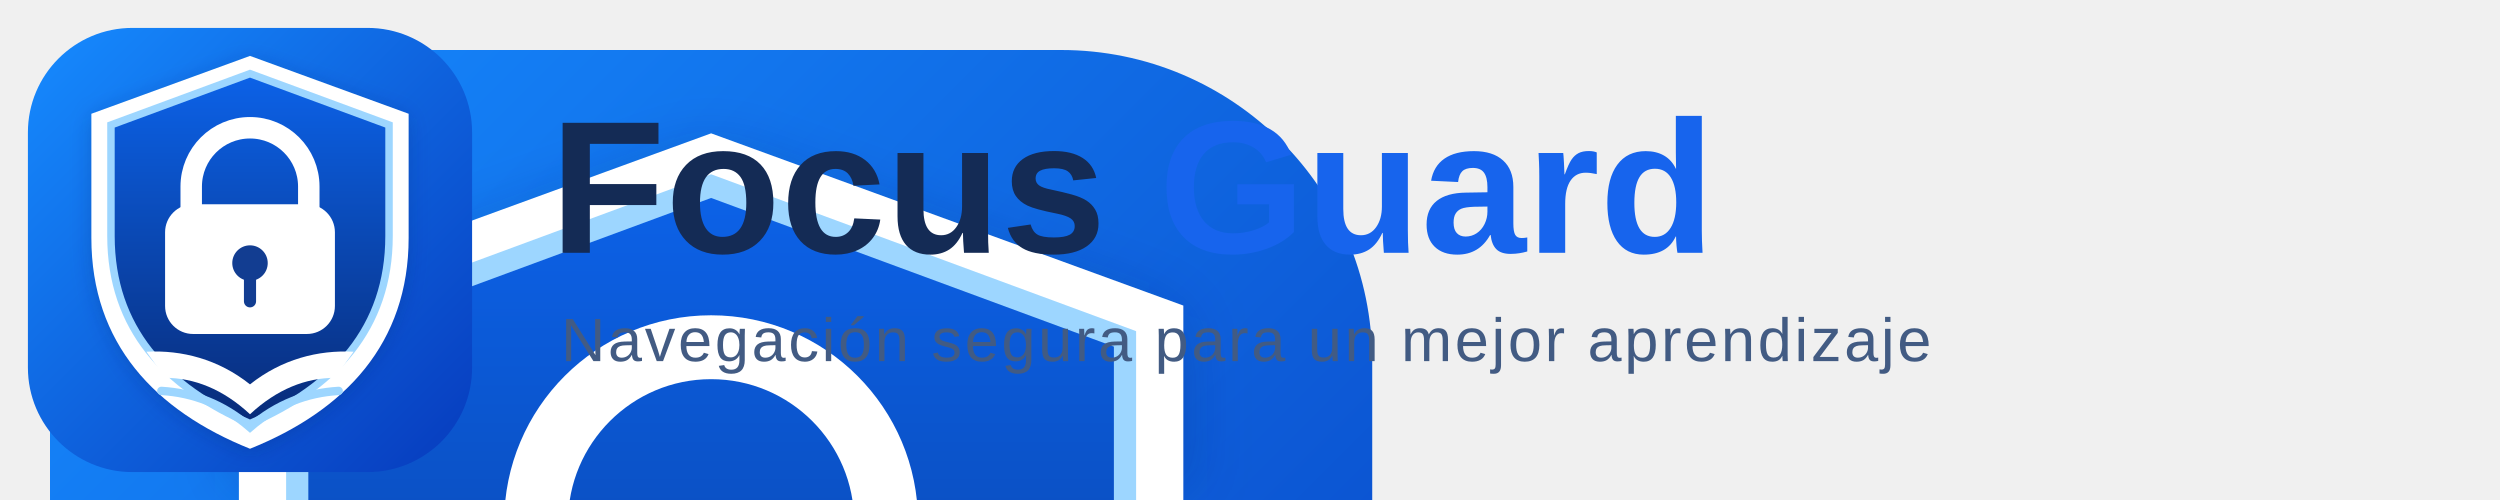
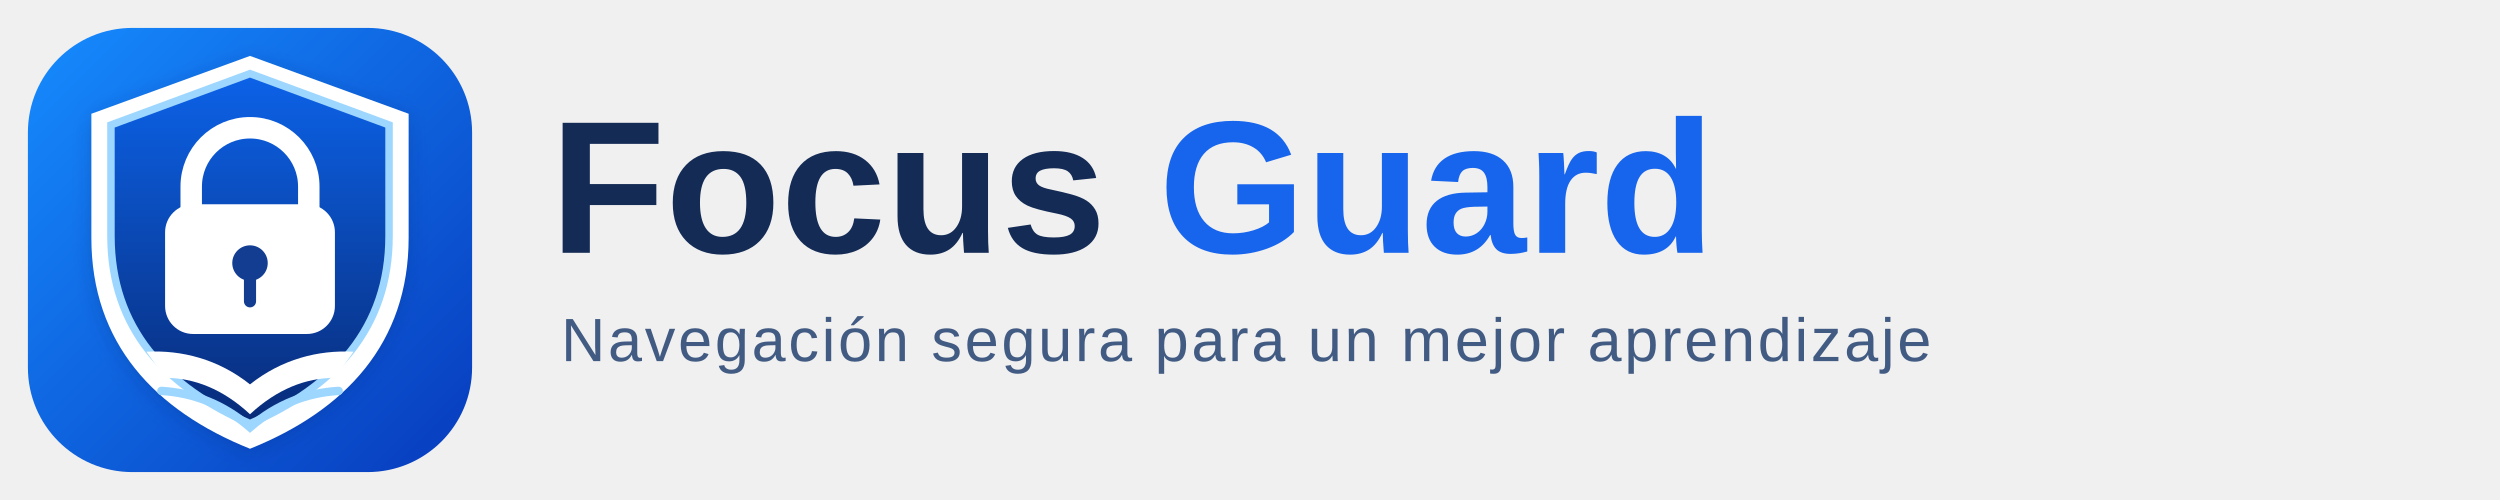
<svg xmlns="http://www.w3.org/2000/svg" viewBox="0 0 900 180" role="img" aria-labelledby="title desc">
-   <defs>
-     <linearGradient id="bg" x1="0" y1="0" x2="1" y2="1">
-       <stop stop-color="#168BFF" />
-       <stop offset="1" stop-color="#073BBD" />
-     </linearGradient>
-     <linearGradient id="shield" x1="0" y1="0" x2="0" y2="1">
-       <stop stop-color="#0C62E8" />
-       <stop offset="1" stop-color="#082B78" />
-     </linearGradient>
-     <filter id="shadow" x="-30%" y="-30%" width="160%" height="160%">
-       <feGaussianBlur stdDeviation="12" />
-     </filter>
-   </defs>
-   <rect x="18" y="18" width="476" height="476" rx="112" fill="url(#bg)" />
-   <path d="M256 55 424 116v130c0 112-68 183-168 224C156 429 88 358 88 246V116z" fill="#001E68" opacity=".28" filter="url(#shadow)" />
-   <path d="M256 48 426 110v133c0 113-68 185-170 226C154 428 86 356 86 243V110z" fill="#fff" />
-   <path d="M256 67 405 122v119c0 99-59 162-149 201-90-39-149-102-149-201V122z" fill="url(#shield)" stroke="#9DD6FF" stroke-width="8" />
-   <path d="M193 222v-34a63 63 0 0 1 126 0v34" fill="none" stroke="#fff" stroke-width="23" stroke-linecap="round" />
-   <rect x="165" y="207" width="182" height="139" rx="30" fill="#fff" />
-   <circle cx="256" cy="270" r="19" fill="#123D91" />
-   <path d="M256 284v27" stroke="#123D91" stroke-width="13" stroke-linecap="round" />
-   <path d="M145 365c38-2 77 8 111 35 34-27 73-37 111-35l-20 28c-31 0-62 12-91 39-29-27-60-39-91-39z" fill="#fff" />
-   <path d="M161 407c34 2 66 14 95 39 29-25 61-37 95-39" fill="none" stroke="#9DD6FF" stroke-width="9" stroke-linecap="round" />
  <svg x="4" y="4" width="172" height="172" viewBox="0 0 512 512" aria-hidden="true">
+     <defs>
+       <linearGradient id="bg" x1="0" y1="0" x2="1" y2="1">
+         <stop stop-color="#168BFF" />
+         <stop offset="1" stop-color="#073BBD" />
+       </linearGradient>
+       <linearGradient id="shield" x1="0" y1="0" x2="0" y2="1">
+         <stop stop-color="#0C62E8" />
+         <stop offset="1" stop-color="#082B78" />
+       </linearGradient>
+       <filter id="shadow" x="-30%" y="-30%" width="160%" height="160%">
+         <feGaussianBlur stdDeviation="12" />
+       </filter>
+     </defs>
    <rect x="18" y="18" width="476" height="476" rx="112" fill="url(#bg)" />
    <path d="M256 55 424 116v130c0 112-68 183-168 224C156 429 88 358 88 246V116z" fill="#001E68" opacity=".28" filter="url(#shadow)" />
    <path d="M256 48 426 110v133c0 113-68 185-170 226C154 428 86 356 86 243V110z" fill="#fff" />
    <path d="M256 67 405 122v119c0 99-59 162-149 201-90-39-149-102-149-201V122z" fill="url(#shield)" stroke="#9DD6FF" stroke-width="8" />
    <path d="M193 222v-34a63 63 0 0 1 126 0v34" fill="none" stroke="#fff" stroke-width="23" stroke-linecap="round" />
    <rect x="165" y="207" width="182" height="139" rx="30" fill="#fff" />
    <circle cx="256" cy="270" r="19" fill="#123D91" />
    <path d="M256 284v27" stroke="#123D91" stroke-width="13" stroke-linecap="round" />
    <path d="M145 365c38-2 77 8 111 35 34-27 73-37 111-35l-20 28c-31 0-62 12-91 39-29-27-60-39-91-39z" fill="#fff" />
    <path d="M161 407c34 2 66 14 95 39 29-25 61-37 95-39" fill="none" stroke="#9DD6FF" stroke-width="9" stroke-linecap="round" />
  </svg>
  <text x="198" y="91" font-family="Arial,sans-serif" font-size="68" font-weight="800" fill="#142b55">Focus <tspan fill="#1764ed">Guard</tspan>
  </text>
  <text x="202" y="130" font-family="Arial,sans-serif" font-size="22" letter-spacing="1" fill="#425b83">Navegación segura para un mejor aprendizaje</text>
</svg>
